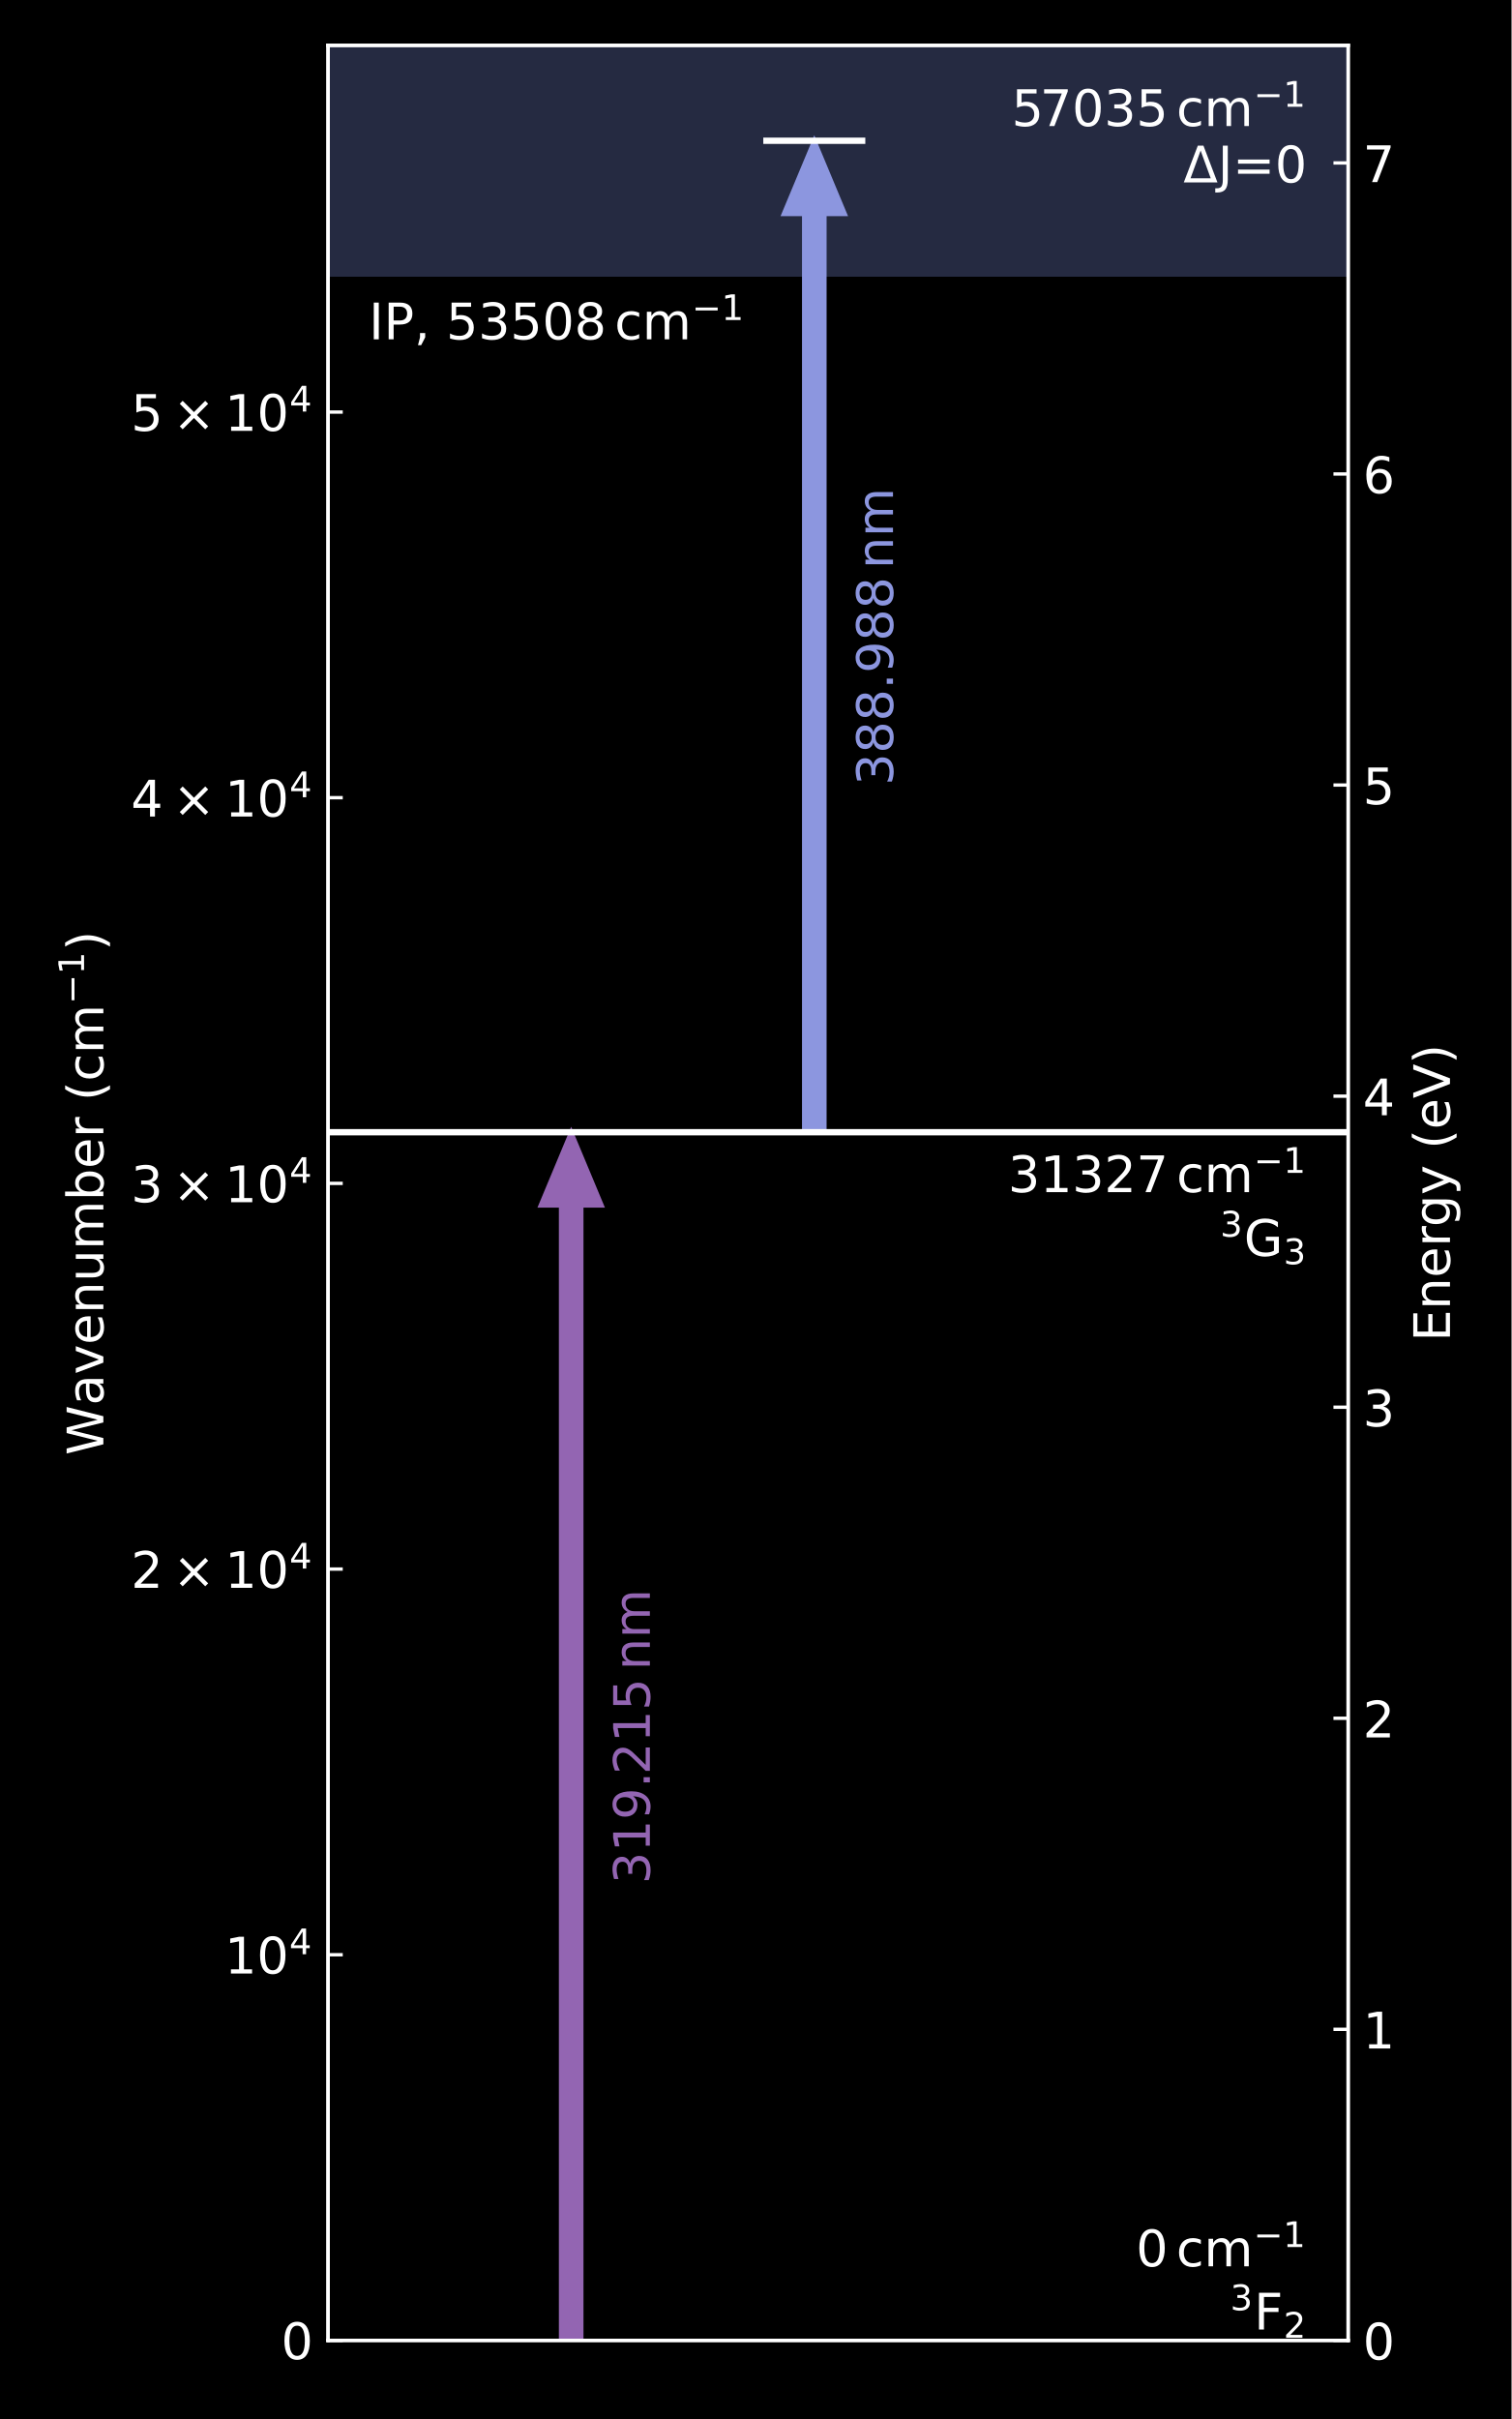
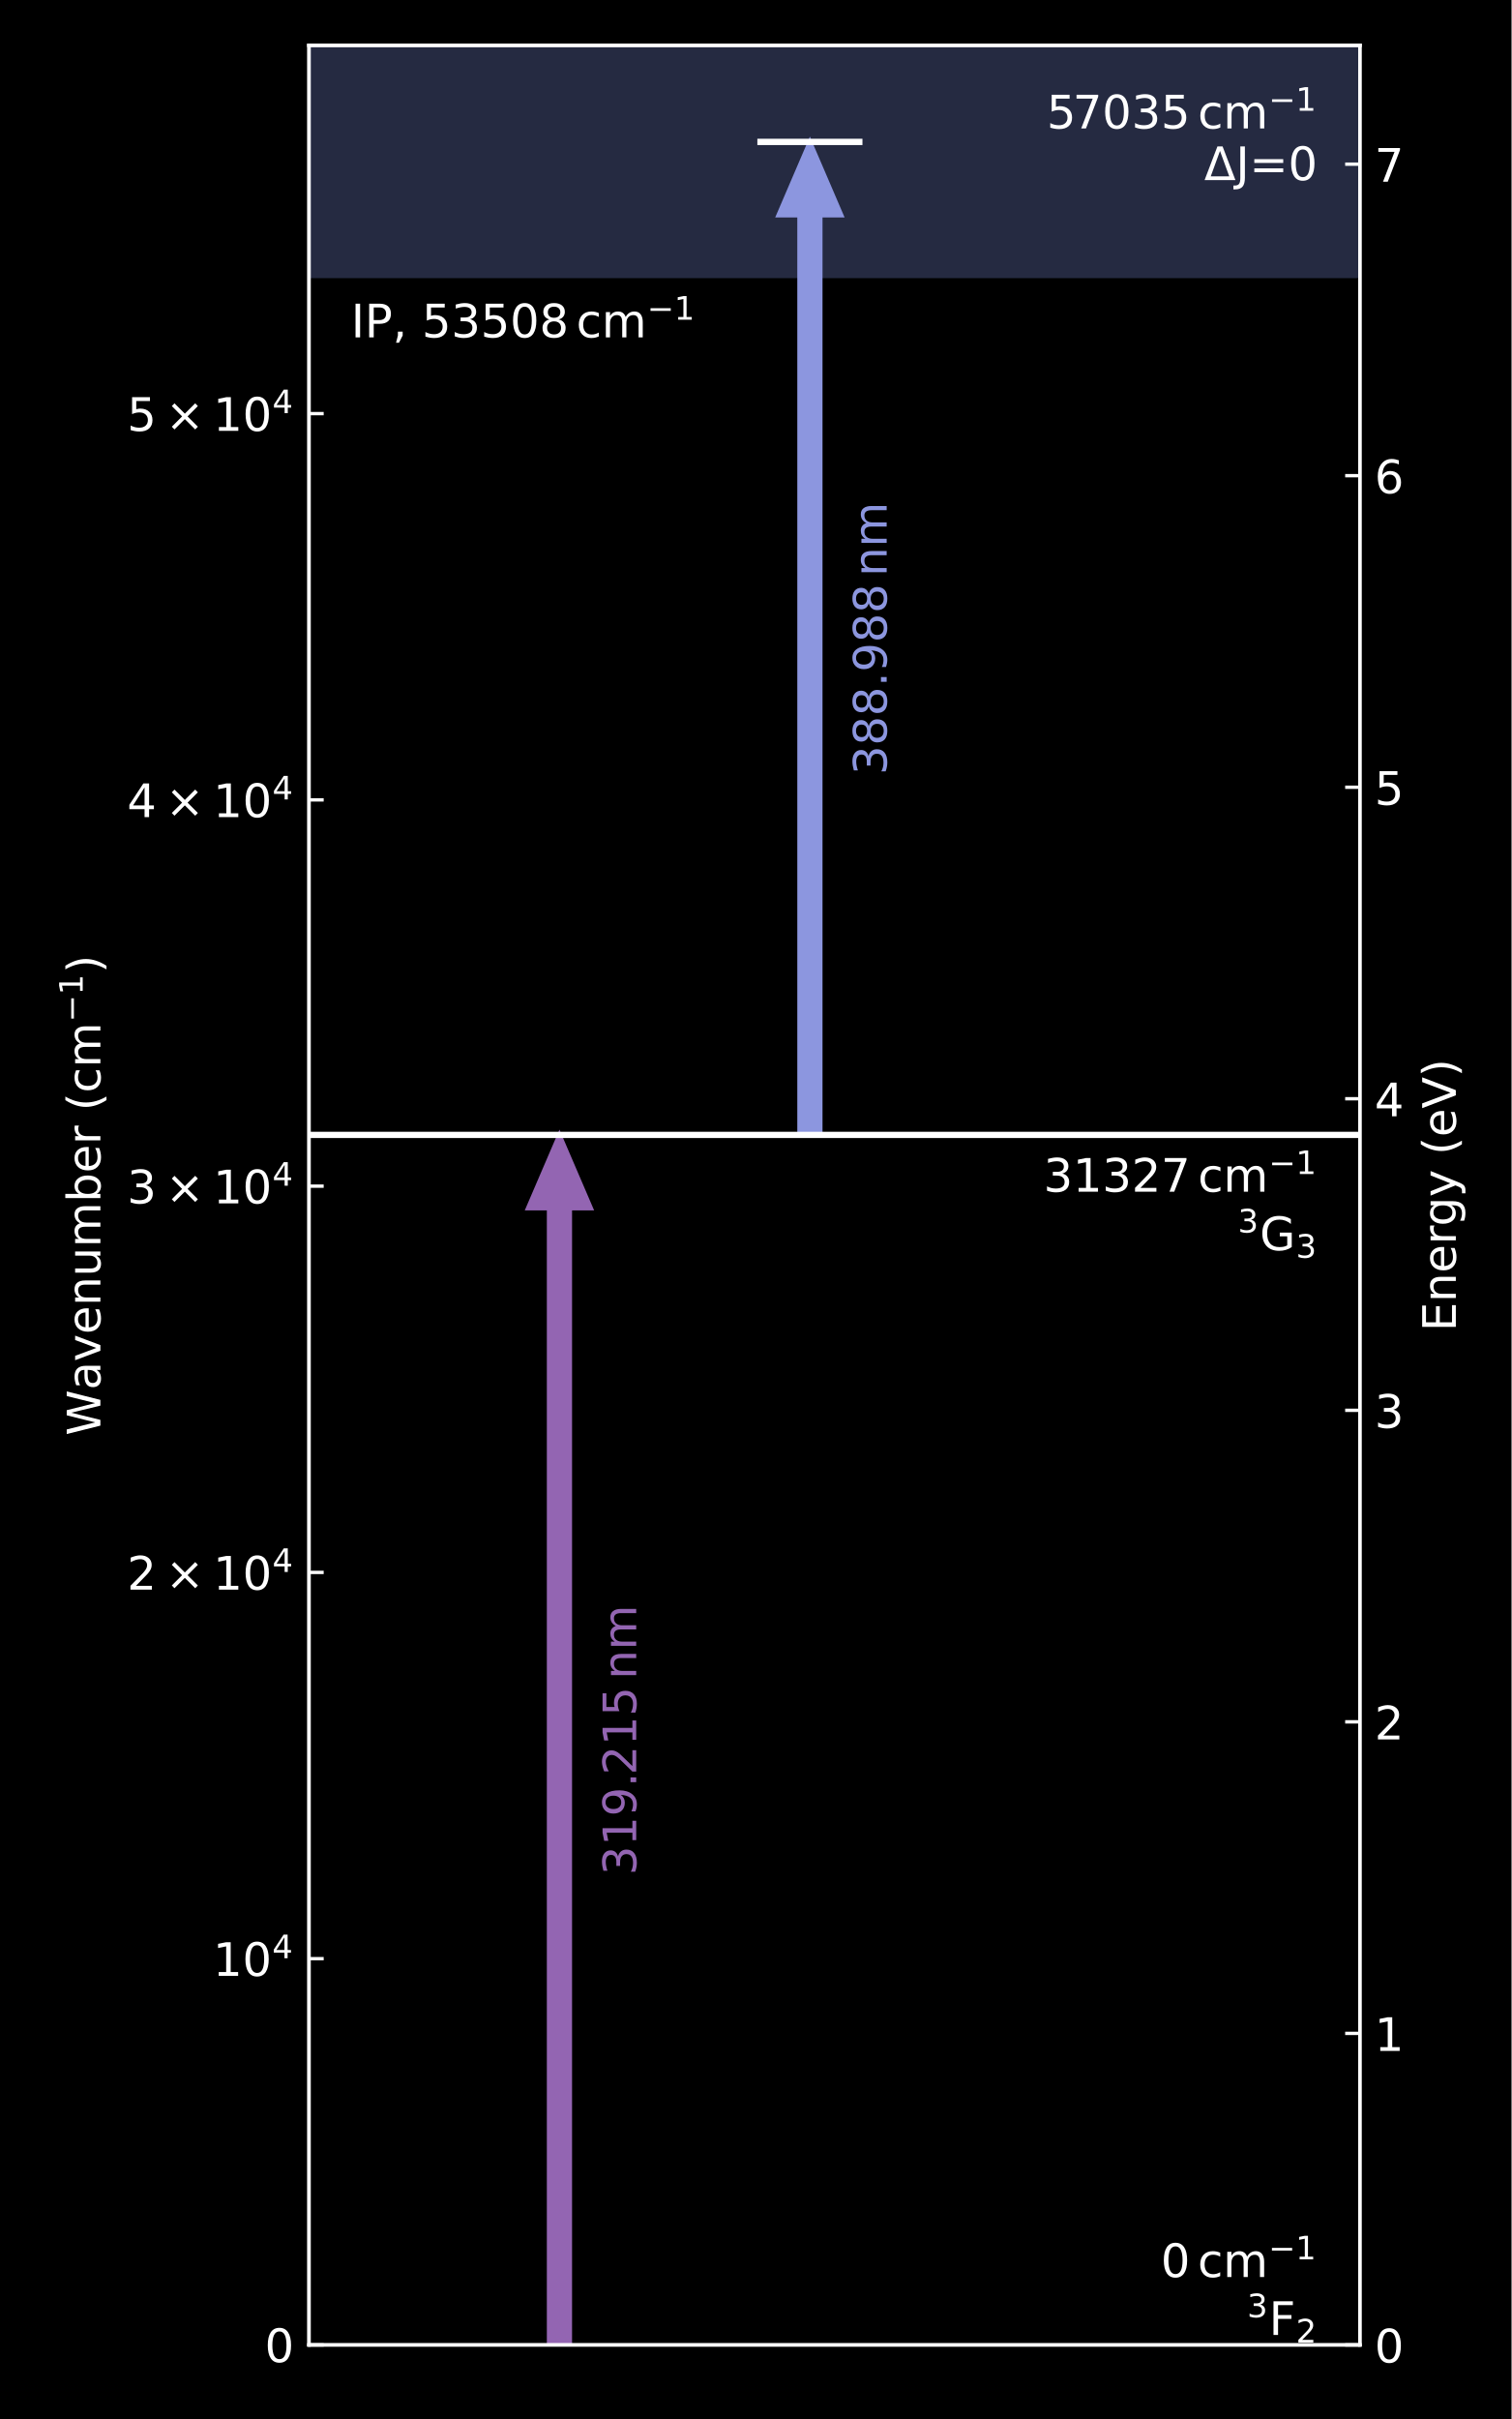
<svg xmlns="http://www.w3.org/2000/svg" xmlns:xlink="http://www.w3.org/1999/xlink" width="360pt" height="576pt" viewBox="0 0 360 576" version="1.1">
  <defs>
    <style type="text/css">*{stroke-linejoin: round; stroke-linecap: butt}</style>
  </defs>
  <g id="figure_1">
    <g id="patch_1">
      <path d="M 0 576  L 360 576  L 360 0  L 0 0  z " />
    </g>
    <g id="axes_1">
      <g id="patch_2">
-         <path d="M 78.134 557.28  L 321.09 557.28  L 321.09 10.8  L 78.134 10.8  z " />
+         <path d="M 73.592 558.36  L 323.88 558.36  L 323.88 10.8  L 73.592 10.8  z " />
      </g>
      <g id="PolyCollection_1">
-         <path d="M 78.134 -4907.52  L 78.134 65.9  L 321.09 65.9  L 321.09 -4907.52  L 321.09 -4907.52  L 78.134 -4907.52  z " clip-path="url(#p4958379b4b)" style="fill: #4b5482; fill-opacity: 0.5" />
+         <path d="M 73.592 -4917.24  L 73.592 66.23  L 323.88 66.23  L 323.88 -4917.24  L 323.88 -4917.24  L 73.592 -4917.24  z " clip-path="url(#p083a6176c6)" style="fill: #4b5482; fill-opacity: 0.5" />
      </g>
      <g id="patch_3">
-         <path d="M 136.038 269.596  L 143.327 287.054  L 138.468 287.054  L 138.468 557.28  L 133.609 557.28  L 133.609 287.054  L 128.75 287.054  z " clip-path="url(#p4958379b4b)" style="fill: #9365b2; stroke: #9365b2; stroke-linejoin: miter" />
+         <path d="M 133.244 270.236  L 140.753 287.722  L 135.747 287.722  L 135.747 558.36  L 130.741 558.36  L 130.741 287.722  L 125.735 287.722  z " clip-path="url(#p083a6176c6)" style="fill: #9365b2; stroke: #9365b2; stroke-linejoin: miter" />
      </g>
      <g id="patch_4">
-         <path d="M 193.943 33.513  L 201.232 50.972  L 196.372 50.972  L 196.372 269.596  L 191.513 269.596  L 191.513 50.972  L 186.654 50.972  z " clip-path="url(#p4958379b4b)" style="fill: #8c96df; stroke: #8c96df; stroke-linejoin: miter" />
+         <path d="M 192.896 33.793  L 200.405 51.279  L 195.399 51.279  L 195.399 270.236  L 190.393 270.236  L 190.393 51.279  L 185.387 51.279  z " clip-path="url(#p083a6176c6)" style="fill: #8c96df; stroke: #8c96df; stroke-linejoin: miter" />
      </g>
      <g id="matplotlib.axis_1" />
      <g id="matplotlib.axis_2">
        <g id="ytick_1">
          <g id="line2d_1">
            <defs>
-               <path id="m8a5fc7fb32" d="M 0 0  L 3.5 0  " style="stroke: #ffffff; stroke-width: 0.8" />
+               <path id="m98e526e7d0" d="M 0 0  L 3.5 0  " style="stroke: #ffffff; stroke-width: 0.8" />
            </defs>
            <g>
-               <use xlink:href="#m8a5fc7fb32" x="78.134" y="557.28" style="fill: #ffffff; stroke: #ffffff; stroke-width: 0.8" />
+               <use xlink:href="#m98e526e7d0" x="73.592" y="558.36" style="fill: #ffffff; stroke: #ffffff; stroke-width: 0.8" />
            </g>
          </g>
          <g id="text_1">
-             <g style="fill: #ffffff" transform="translate(66.95368 561.8391) scale(0.12 -0.12)">
+             <g style="fill: #ffffff" transform="translate(63.05196 562.5391) scale(0.11 -0.11)">
              <defs>
                <path id="DejaVuSans-30" d="M 2034 4250  Q 1547 4250 1301 3770  Q 1056 3291 1056 2328  Q 1056 1369 1301 889  Q 1547 409 2034 409  Q 2525 409 2770 889  Q 3016 1369 3016 2328  Q 3016 3291 2770 3770  Q 2525 4250 2034 4250  z M 2034 4750  Q 2819 4750 3233 4129  Q 3647 3509 3647 2328  Q 3647 1150 3233 529  Q 2819 -91 2034 -91  Q 1250 -91 836 529  Q 422 1150 422 2328  Q 422 3509 836 4129  Q 1250 4750 2034 4750  z " transform="scale(0.015625)" />
              </defs>
              <use xlink:href="#DejaVuSans-30" transform="translate(0 0.78125)" />
            </g>
          </g>
        </g>
        <g id="ytick_2">
          <g id="line2d_2">
            <g>
-               <use xlink:href="#m8a5fc7fb32" x="78.134" y="465.447" style="fill: #ffffff; stroke: #ffffff; stroke-width: 0.8" />
+               <use xlink:href="#m98e526e7d0" x="73.592" y="466.387" style="fill: #ffffff; stroke: #ffffff; stroke-width: 0.8" />
            </g>
          </g>
          <g id="text_2">
-             <g style="fill: #ffffff" transform="translate(53.51368 470.0058) scale(0.12 -0.12)">
+             <g style="fill: #ffffff" transform="translate(50.73196 470.5656) scale(0.11 -0.11)">
              <defs>
                <path id="DejaVuSans-31" d="M 794 531  L 1825 531  L 1825 4091  L 703 3866  L 703 4441  L 1819 4666  L 2450 4666  L 2450 531  L 3481 531  L 3481 0  L 794 0  L 794 531  z " transform="scale(0.015625)" />
                <path id="DejaVuSans-34" d="M 2419 4116  L 825 1625  L 2419 1625  L 2419 4116  z M 2253 4666  L 3047 4666  L 3047 1625  L 3713 1625  L 3713 1100  L 3047 1100  L 3047 0  L 2419 0  L 2419 1100  L 313 1100  L 313 1709  L 2253 4666  z " transform="scale(0.015625)" />
              </defs>
              <use xlink:href="#DejaVuSans-31" transform="translate(0 0.684375)" />
              <use xlink:href="#DejaVuSans-30" transform="translate(63.62305 0.684375)" />
              <use xlink:href="#DejaVuSans-34" transform="translate(128.2031 38.96563) scale(0.7)" />
            </g>
          </g>
        </g>
        <g id="ytick_3">
          <g id="line2d_3">
            <g>
-               <use xlink:href="#m8a5fc7fb32" x="78.134" y="373.613" style="fill: #ffffff; stroke: #ffffff; stroke-width: 0.8" />
+               <use xlink:href="#m98e526e7d0" x="73.592" y="374.413" style="fill: #ffffff; stroke: #ffffff; stroke-width: 0.8" />
            </g>
          </g>
          <g id="text_3">
-             <g style="fill: #ffffff" transform="translate(31.19368 378.1725) scale(0.12 -0.12)">
+             <g style="fill: #ffffff" transform="translate(30.27196 378.5922) scale(0.11 -0.11)">
              <defs>
                <path id="DejaVuSans-32" d="M 1228 531  L 3431 531  L 3431 0  L 469 0  L 469 531  Q 828 903 1448 1529  Q 2069 2156 2228 2338  Q 2531 2678 2651 2914  Q 2772 3150 2772 3378  Q 2772 3750 2511 3984  Q 2250 4219 1831 4219  Q 1534 4219 1204 4116  Q 875 4013 500 3803  L 500 4441  Q 881 4594 1212 4672  Q 1544 4750 1819 4750  Q 2544 4750 2975 4387  Q 3406 4025 3406 3419  Q 3406 3131 3298 2873  Q 3191 2616 2906 2266  Q 2828 2175 2409 1742  Q 1991 1309 1228 531  z " transform="scale(0.015625)" />
                <path id="DejaVuSans-d7" d="M 4488 3438  L 3059 2003  L 4488 575  L 4116 197  L 2681 1631  L 1247 197  L 878 575  L 2303 2003  L 878 3438  L 1247 3816  L 2681 2381  L 4116 3816  L 4488 3438  z " transform="scale(0.015625)" />
              </defs>
              <use xlink:href="#DejaVuSans-32" transform="translate(0 0.684375)" />
              <use xlink:href="#DejaVuSans-d7" transform="translate(83.10547 0.684375)" />
              <use xlink:href="#DejaVuSans-31" transform="translate(186.377 0.684375)" />
              <use xlink:href="#DejaVuSans-30" transform="translate(250 0.684375)" />
              <use xlink:href="#DejaVuSans-34" transform="translate(314.5801 38.96563) scale(0.7)" />
            </g>
          </g>
        </g>
        <g id="ytick_4">
          <g id="line2d_4">
            <g>
-               <use xlink:href="#m8a5fc7fb32" x="78.134" y="281.78" style="fill: #ffffff; stroke: #ffffff; stroke-width: 0.8" />
+               <use xlink:href="#m98e526e7d0" x="73.592" y="282.44" style="fill: #ffffff; stroke: #ffffff; stroke-width: 0.8" />
            </g>
          </g>
          <g id="text_4">
-             <g style="fill: #ffffff" transform="translate(31.19368 286.3392) scale(0.12 -0.12)">
+             <g style="fill: #ffffff" transform="translate(30.27196 286.6187) scale(0.11 -0.11)">
              <defs>
                <path id="DejaVuSans-33" d="M 2597 2516  Q 3050 2419 3304 2112  Q 3559 1806 3559 1356  Q 3559 666 3084 287  Q 2609 -91 1734 -91  Q 1441 -91 1130 -33  Q 819 25 488 141  L 488 750  Q 750 597 1062 519  Q 1375 441 1716 441  Q 2309 441 2620 675  Q 2931 909 2931 1356  Q 2931 1769 2642 2001  Q 2353 2234 1838 2234  L 1294 2234  L 1294 2753  L 1863 2753  Q 2328 2753 2575 2939  Q 2822 3125 2822 3475  Q 2822 3834 2567 4026  Q 2313 4219 1838 4219  Q 1578 4219 1281 4162  Q 984 4106 628 3988  L 628 4550  Q 988 4650 1302 4700  Q 1616 4750 1894 4750  Q 2613 4750 3031 4423  Q 3450 4097 3450 3541  Q 3450 3153 3228 2886  Q 3006 2619 2597 2516  z " transform="scale(0.015625)" />
              </defs>
              <use xlink:href="#DejaVuSans-33" transform="translate(0 0.684375)" />
              <use xlink:href="#DejaVuSans-d7" transform="translate(83.10547 0.684375)" />
              <use xlink:href="#DejaVuSans-31" transform="translate(186.377 0.684375)" />
              <use xlink:href="#DejaVuSans-30" transform="translate(250 0.684375)" />
              <use xlink:href="#DejaVuSans-34" transform="translate(314.5801 38.96563) scale(0.7)" />
            </g>
          </g>
        </g>
        <g id="ytick_5">
          <g id="line2d_5">
            <g>
-               <use xlink:href="#m8a5fc7fb32" x="78.134" y="189.947" style="fill: #ffffff; stroke: #ffffff; stroke-width: 0.8" />
+               <use xlink:href="#m98e526e7d0" x="73.592" y="190.466" style="fill: #ffffff; stroke: #ffffff; stroke-width: 0.8" />
            </g>
          </g>
          <g id="text_5">
-             <g style="fill: #ffffff" transform="translate(31.19368 194.5059) scale(0.12 -0.12)">
+             <g style="fill: #ffffff" transform="translate(30.27196 194.6452) scale(0.11 -0.11)">
              <use xlink:href="#DejaVuSans-34" transform="translate(0 0.684375)" />
              <use xlink:href="#DejaVuSans-d7" transform="translate(83.10547 0.684375)" />
              <use xlink:href="#DejaVuSans-31" transform="translate(186.377 0.684375)" />
              <use xlink:href="#DejaVuSans-30" transform="translate(250 0.684375)" />
              <use xlink:href="#DejaVuSans-34" transform="translate(314.5801 38.96563) scale(0.7)" />
            </g>
          </g>
        </g>
        <g id="ytick_6">
          <g id="line2d_6">
            <g>
-               <use xlink:href="#m8a5fc7fb32" x="78.134" y="98.114" style="fill: #ffffff; stroke: #ffffff; stroke-width: 0.8" />
+               <use xlink:href="#m98e526e7d0" x="73.592" y="98.493" style="fill: #ffffff; stroke: #ffffff; stroke-width: 0.8" />
            </g>
          </g>
          <g id="text_6">
-             <g style="fill: #ffffff" transform="translate(31.19368 102.6726) scale(0.12 -0.12)">
+             <g style="fill: #ffffff" transform="translate(30.27196 102.6717) scale(0.11 -0.11)">
              <defs>
                <path id="DejaVuSans-35" d="M 691 4666  L 3169 4666  L 3169 4134  L 1269 4134  L 1269 2991  Q 1406 3038 1543 3061  Q 1681 3084 1819 3084  Q 2600 3084 3056 2656  Q 3513 2228 3513 1497  Q 3513 744 3044 326  Q 2575 -91 1722 -91  Q 1428 -91 1123 -41  Q 819 9 494 109  L 494 744  Q 775 591 1075 516  Q 1375 441 1709 441  Q 2250 441 2565 725  Q 2881 1009 2881 1497  Q 2881 1984 2565 2268  Q 2250 2553 1709 2553  Q 1456 2553 1204 2497  Q 953 2441 691 2322  L 691 4666  z " transform="scale(0.015625)" />
              </defs>
              <use xlink:href="#DejaVuSans-35" transform="translate(0 0.684375)" />
              <use xlink:href="#DejaVuSans-d7" transform="translate(83.10547 0.684375)" />
              <use xlink:href="#DejaVuSans-31" transform="translate(186.377 0.684375)" />
              <use xlink:href="#DejaVuSans-30" transform="translate(250 0.684375)" />
              <use xlink:href="#DejaVuSans-34" transform="translate(314.5801 38.96563) scale(0.7)" />
            </g>
          </g>
        </g>
        <g id="text_7">
-           <g style="fill: #ffffff" transform="translate(24.69805 346.5) rotate(-90) scale(0.12 -0.12)">
+           <g style="fill: #ffffff" transform="translate(23.9843 341.835) rotate(-90) scale(0.11 -0.11)">
            <defs>
              <path id="DejaVuSans-57" d="M 213 4666  L 850 4666  L 1831 722  L 2809 4666  L 3519 4666  L 4500 722  L 5478 4666  L 6119 4666  L 4947 0  L 4153 0  L 3169 4050  L 2175 0  L 1381 0  L 213 4666  z " transform="scale(0.015625)" />
              <path id="DejaVuSans-61" d="M 2194 1759  Q 1497 1759 1228 1600  Q 959 1441 959 1056  Q 959 750 1161 570  Q 1363 391 1709 391  Q 2188 391 2477 730  Q 2766 1069 2766 1631  L 2766 1759  L 2194 1759  z M 3341 1997  L 3341 0  L 2766 0  L 2766 531  Q 2569 213 2275 61  Q 1981 -91 1556 -91  Q 1019 -91 701 211  Q 384 513 384 1019  Q 384 1609 779 1909  Q 1175 2209 1959 2209  L 2766 2209  L 2766 2266  Q 2766 2663 2505 2880  Q 2244 3097 1772 3097  Q 1472 3097 1187 3025  Q 903 2953 641 2809  L 641 3341  Q 956 3463 1253 3523  Q 1550 3584 1831 3584  Q 2591 3584 2966 3190  Q 3341 2797 3341 1997  z " transform="scale(0.015625)" />
              <path id="DejaVuSans-76" d="M 191 3500  L 800 3500  L 1894 563  L 2988 3500  L 3597 3500  L 2284 0  L 1503 0  L 191 3500  z " transform="scale(0.015625)" />
              <path id="DejaVuSans-65" d="M 3597 1894  L 3597 1613  L 953 1613  Q 991 1019 1311 708  Q 1631 397 2203 397  Q 2534 397 2845 478  Q 3156 559 3463 722  L 3463 178  Q 3153 47 2828 -22  Q 2503 -91 2169 -91  Q 1331 -91 842 396  Q 353 884 353 1716  Q 353 2575 817 3079  Q 1281 3584 2069 3584  Q 2775 3584 3186 3129  Q 3597 2675 3597 1894  z M 3022 2063  Q 3016 2534 2758 2815  Q 2500 3097 2075 3097  Q 1594 3097 1305 2825  Q 1016 2553 972 2059  L 3022 2063  z " transform="scale(0.015625)" />
              <path id="DejaVuSans-6e" d="M 3513 2113  L 3513 0  L 2938 0  L 2938 2094  Q 2938 2591 2744 2837  Q 2550 3084 2163 3084  Q 1697 3084 1428 2787  Q 1159 2491 1159 1978  L 1159 0  L 581 0  L 581 3500  L 1159 3500  L 1159 2956  Q 1366 3272 1645 3428  Q 1925 3584 2291 3584  Q 2894 3584 3203 3211  Q 3513 2838 3513 2113  z " transform="scale(0.015625)" />
              <path id="DejaVuSans-75" d="M 544 1381  L 544 3500  L 1119 3500  L 1119 1403  Q 1119 906 1312 657  Q 1506 409 1894 409  Q 2359 409 2629 706  Q 2900 1003 2900 1516  L 2900 3500  L 3475 3500  L 3475 0  L 2900 0  L 2900 538  Q 2691 219 2414 64  Q 2138 -91 1772 -91  Q 1169 -91 856 284  Q 544 659 544 1381  z M 1991 3584  L 1991 3584  z " transform="scale(0.015625)" />
              <path id="DejaVuSans-6d" d="M 3328 2828  Q 3544 3216 3844 3400  Q 4144 3584 4550 3584  Q 5097 3584 5394 3201  Q 5691 2819 5691 2113  L 5691 0  L 5113 0  L 5113 2094  Q 5113 2597 4934 2840  Q 4756 3084 4391 3084  Q 3944 3084 3684 2787  Q 3425 2491 3425 1978  L 3425 0  L 2847 0  L 2847 2094  Q 2847 2600 2669 2842  Q 2491 3084 2119 3084  Q 1678 3084 1418 2786  Q 1159 2488 1159 1978  L 1159 0  L 581 0  L 581 3500  L 1159 3500  L 1159 2956  Q 1356 3278 1631 3431  Q 1906 3584 2284 3584  Q 2666 3584 2933 3390  Q 3200 3197 3328 2828  z " transform="scale(0.015625)" />
              <path id="DejaVuSans-62" d="M 3116 1747  Q 3116 2381 2855 2742  Q 2594 3103 2138 3103  Q 1681 3103 1420 2742  Q 1159 2381 1159 1747  Q 1159 1113 1420 752  Q 1681 391 2138 391  Q 2594 391 2855 752  Q 3116 1113 3116 1747  z M 1159 2969  Q 1341 3281 1617 3432  Q 1894 3584 2278 3584  Q 2916 3584 3314 3078  Q 3713 2572 3713 1747  Q 3713 922 3314 415  Q 2916 -91 2278 -91  Q 1894 -91 1617 61  Q 1341 213 1159 525  L 1159 0  L 581 0  L 581 4863  L 1159 4863  L 1159 2969  z " transform="scale(0.015625)" />
              <path id="DejaVuSans-72" d="M 2631 2963  Q 2534 3019 2420 3045  Q 2306 3072 2169 3072  Q 1681 3072 1420 2755  Q 1159 2438 1159 1844  L 1159 0  L 581 0  L 581 3500  L 1159 3500  L 1159 2956  Q 1341 3275 1631 3429  Q 1922 3584 2338 3584  Q 2397 3584 2469 3576  Q 2541 3569 2628 3553  L 2631 2963  z " transform="scale(0.015625)" />
              <path id="DejaVuSans-20" transform="scale(0.015625)" />
              <path id="DejaVuSans-28" d="M 1984 4856  Q 1566 4138 1362 3434  Q 1159 2731 1159 2009  Q 1159 1288 1364 580  Q 1569 -128 1984 -844  L 1484 -844  Q 1016 -109 783 600  Q 550 1309 550 2009  Q 550 2706 781 3412  Q 1013 4119 1484 4856  L 1984 4856  z " transform="scale(0.015625)" />
              <path id="DejaVuSans-63" d="M 3122 3366  L 3122 2828  Q 2878 2963 2633 3030  Q 2388 3097 2138 3097  Q 1578 3097 1268 2742  Q 959 2388 959 1747  Q 959 1106 1268 751  Q 1578 397 2138 397  Q 2388 397 2633 464  Q 2878 531 3122 666  L 3122 134  Q 2881 22 2623 -34  Q 2366 -91 2075 -91  Q 1284 -91 818 406  Q 353 903 353 1747  Q 353 2603 823 3093  Q 1294 3584 2113 3584  Q 2378 3584 2631 3529  Q 2884 3475 3122 3366  z " transform="scale(0.015625)" />
              <path id="DejaVuSans-2212" d="M 678 2272  L 4684 2272  L 4684 1741  L 678 1741  L 678 2272  z " transform="scale(0.015625)" />
              <path id="DejaVuSans-29" d="M 513 4856  L 1013 4856  Q 1481 4119 1714 3412  Q 1947 2706 1947 2009  Q 1947 1309 1714 600  Q 1481 -109 1013 -844  L 513 -844  Q 928 -128 1133 580  Q 1338 1288 1338 2009  Q 1338 2731 1133 3434  Q 928 4138 513 4856  z " transform="scale(0.015625)" />
            </defs>
            <use xlink:href="#DejaVuSans-57" transform="translate(0 0.684375)" />
            <use xlink:href="#DejaVuSans-61" transform="translate(98.87695 0.684375)" />
            <use xlink:href="#DejaVuSans-76" transform="translate(160.1562 0.684375)" />
            <use xlink:href="#DejaVuSans-65" transform="translate(219.3359 0.684375)" />
            <use xlink:href="#DejaVuSans-6e" transform="translate(280.8594 0.684375)" />
            <use xlink:href="#DejaVuSans-75" transform="translate(344.2383 0.684375)" />
            <use xlink:href="#DejaVuSans-6d" transform="translate(407.6172 0.684375)" />
            <use xlink:href="#DejaVuSans-62" transform="translate(505.0293 0.684375)" />
            <use xlink:href="#DejaVuSans-65" transform="translate(568.5059 0.684375)" />
            <use xlink:href="#DejaVuSans-72" transform="translate(630.0293 0.684375)" />
            <use xlink:href="#DejaVuSans-20" transform="translate(671.1426 0.684375)" />
            <use xlink:href="#DejaVuSans-28" transform="translate(702.9297 0.684375)" />
            <use xlink:href="#DejaVuSans-63" transform="translate(741.9434 0.684375)" />
            <use xlink:href="#DejaVuSans-6d" transform="translate(796.9238 0.684375)" />
            <use xlink:href="#DejaVuSans-2212" transform="translate(895.293 38.96563) scale(0.7)" />
            <use xlink:href="#DejaVuSans-31" transform="translate(953.9453 38.96563) scale(0.7)" />
            <use xlink:href="#DejaVuSans-29" transform="translate(1001.216 0.684375)" />
          </g>
        </g>
      </g>
      <g id="LineCollection_1">
-         <path d="M 78.134 269.596  L 321.09 269.596  " clip-path="url(#p4958379b4b)" style="fill: none; stroke: #ffffff; stroke-width: 1.5" />
+         <path d="M 73.592 270.236  L 323.88 270.236  " clip-path="url(#p083a6176c6)" style="fill: none; stroke: #ffffff; stroke-width: 1.5" />
      </g>
      <g id="LineCollection_2">
-         <path d="M 181.795 33.513  L 206.091 33.513  " clip-path="url(#p4958379b4b)" style="fill: none; stroke: #ffffff; stroke-width: 1.5" />
+         <path d="M 180.382 33.793  L 205.41 33.793  " clip-path="url(#p083a6176c6)" style="fill: none; stroke: #ffffff; stroke-width: 1.5" />
      </g>
      <g id="patch_5">
-         <path d="M 78.134 557.28  L 78.134 10.8  " style="fill: none; stroke: #ffffff; stroke-width: 0.8; stroke-linejoin: miter; stroke-linecap: square" />
+         <path d="M 73.592 558.36  L 73.592 10.8  " style="fill: none; stroke: #ffffff; stroke-width: 0.8; stroke-linejoin: miter; stroke-linecap: square" />
      </g>
      <g id="patch_6">
-         <path d="M 321.09 557.28  L 321.09 10.8  " style="fill: none; stroke: #ffffff; stroke-width: 0.8; stroke-linejoin: miter; stroke-linecap: square" />
+         <path d="M 323.88 558.36  L 323.88 10.8  " style="fill: none; stroke: #ffffff; stroke-width: 0.8; stroke-linejoin: miter; stroke-linecap: square" />
      </g>
      <g id="patch_7">
-         <path d="M 78.134 557.28  L 321.09 557.28  " style="fill: none; stroke: #ffffff; stroke-width: 0.8; stroke-linejoin: miter; stroke-linecap: square" />
+         <path d="M 73.592 558.36  L 323.88 558.36  " style="fill: none; stroke: #ffffff; stroke-width: 0.8; stroke-linejoin: miter; stroke-linecap: square" />
      </g>
      <g id="patch_8">
-         <path d="M 78.134 10.8  L 321.09 10.8  " style="fill: none; stroke: #ffffff; stroke-width: 0.8; stroke-linejoin: miter; stroke-linecap: square" />
+         <path d="M 73.592 10.8  L 323.88 10.8  " style="fill: none; stroke: #ffffff; stroke-width: 0.8; stroke-linejoin: miter; stroke-linecap: square" />
      </g>
      <g id="text_8">
-         <g style="fill: #ffffff" transform="translate(87.85193 80.88202) scale(0.12 -0.12)">
+         <g style="fill: #ffffff" transform="translate(83.60348 80.40779) scale(0.11 -0.11)">
          <defs>
            <path id="DejaVuSans-49" d="M 628 4666  L 1259 4666  L 1259 0  L 628 0  L 628 4666  z " transform="scale(0.015625)" />
            <path id="DejaVuSans-50" d="M 1259 4147  L 1259 2394  L 2053 2394  Q 2494 2394 2734 2622  Q 2975 2850 2975 3272  Q 2975 3691 2734 3919  Q 2494 4147 2053 4147  L 1259 4147  z M 628 4666  L 2053 4666  Q 2838 4666 3239 4311  Q 3641 3956 3641 3272  Q 3641 2581 3239 2228  Q 2838 1875 2053 1875  L 1259 1875  L 1259 0  L 628 0  L 628 4666  z " transform="scale(0.015625)" />
            <path id="DejaVuSans-2c" d="M 750 794  L 1409 794  L 1409 256  L 897 -744  L 494 -744  L 750 256  L 750 794  z " transform="scale(0.015625)" />
            <path id="DejaVuSans-38" d="M 2034 2216  Q 1584 2216 1326 1975  Q 1069 1734 1069 1313  Q 1069 891 1326 650  Q 1584 409 2034 409  Q 2484 409 2743 651  Q 3003 894 3003 1313  Q 3003 1734 2745 1975  Q 2488 2216 2034 2216  z M 1403 2484  Q 997 2584 770 2862  Q 544 3141 544 3541  Q 544 4100 942 4425  Q 1341 4750 2034 4750  Q 2731 4750 3128 4425  Q 3525 4100 3525 3541  Q 3525 3141 3298 2862  Q 3072 2584 2669 2484  Q 3125 2378 3379 2068  Q 3634 1759 3634 1313  Q 3634 634 3220 271  Q 2806 -91 2034 -91  Q 1263 -91 848 271  Q 434 634 434 1313  Q 434 1759 690 2068  Q 947 2378 1403 2484  z M 1172 3481  Q 1172 3119 1398 2916  Q 1625 2713 2034 2713  Q 2441 2713 2670 2916  Q 2900 3119 2900 3481  Q 2900 3844 2670 4047  Q 2441 4250 2034 4250  Q 1625 4250 1398 4047  Q 1172 3844 1172 3481  z " transform="scale(0.015625)" />
          </defs>
          <use xlink:href="#DejaVuSans-49" transform="translate(0 0.684375)" />
          <use xlink:href="#DejaVuSans-50" transform="translate(29.49219 0.684375)" />
          <use xlink:href="#DejaVuSans-2c" transform="translate(89.79492 0.684375)" />
          <use xlink:href="#DejaVuSans-20" transform="translate(121.582 0.684375)" />
          <use xlink:href="#DejaVuSans-35" transform="translate(153.3691 0.684375)" />
          <use xlink:href="#DejaVuSans-33" transform="translate(216.9922 0.684375)" />
          <use xlink:href="#DejaVuSans-35" transform="translate(280.6152 0.684375)" />
          <use xlink:href="#DejaVuSans-30" transform="translate(344.2383 0.684375)" />
          <use xlink:href="#DejaVuSans-38" transform="translate(407.8613 0.684375)" />
          <use xlink:href="#DejaVuSans-63" transform="translate(487.7201 0.684375)" />
          <use xlink:href="#DejaVuSans-6d" transform="translate(542.7005 0.684375)" />
          <use xlink:href="#DejaVuSans-2212" transform="translate(641.0697 38.96563) scale(0.7)" />
          <use xlink:href="#DejaVuSans-31" transform="translate(699.722 38.96563) scale(0.7)" />
        </g>
      </g>
      <g id="text_9">
-         <g style="fill: #ffffff" transform="translate(270.5717 539.7315) scale(0.12 -0.12)">
+         <g style="fill: #ffffff" transform="translate(276.4685 542.2739) scale(0.11 -0.11)">
          <use xlink:href="#DejaVuSans-30" transform="translate(0 0.684375)" />
          <use xlink:href="#DejaVuSans-63" transform="translate(79.85872 0.684375)" />
          <use xlink:href="#DejaVuSans-6d" transform="translate(134.8392 0.684375)" />
          <use xlink:href="#DejaVuSans-2212" transform="translate(233.2083 38.96563) scale(0.7)" />
          <use xlink:href="#DejaVuSans-31" transform="translate(291.8607 38.96563) scale(0.7)" />
        </g>
-         <g style="fill: #ffffff" transform="translate(292.8917 554.7844) scale(0.12 -0.12)">
+         <g style="fill: #ffffff" transform="translate(296.9285 556.0723) scale(0.11 -0.11)">
          <defs>
            <path id="DejaVuSans-46" d="M 628 4666  L 3309 4666  L 3309 4134  L 1259 4134  L 1259 2759  L 3109 2759  L 3109 2228  L 1259 2228  L 1259 0  L 628 0  L 628 4666  z " transform="scale(0.015625)" />
          </defs>
          <use xlink:href="#DejaVuSans-33" transform="translate(0.957031 39.04688) scale(0.7)" />
          <use xlink:href="#DejaVuSans-46" transform="translate(48.22754 0.765625)" />
          <use xlink:href="#DejaVuSans-32" transform="translate(106.7041 -15.64062) scale(0.7)" />
        </g>
      </g>
      <g id="text_10">
-         <g style="fill: #9365b2" transform="translate(154.8746 448.5978) rotate(-90) scale(0.12 -0.12)">
+         <g style="fill: #9365b2" transform="translate(151.6137 446.5282) rotate(-90) scale(0.11 -0.11)">
          <defs>
            <path id="DejaVuSans-39" d="M 703 97  L 703 672  Q 941 559 1184 500  Q 1428 441 1663 441  Q 2288 441 2617 861  Q 2947 1281 2994 2138  Q 2813 1869 2534 1725  Q 2256 1581 1919 1581  Q 1219 1581 811 2004  Q 403 2428 403 3163  Q 403 3881 828 4315  Q 1253 4750 1959 4750  Q 2769 4750 3195 4129  Q 3622 3509 3622 2328  Q 3622 1225 3098 567  Q 2575 -91 1691 -91  Q 1453 -91 1209 -44  Q 966 3 703 97  z M 1959 2075  Q 2384 2075 2632 2365  Q 2881 2656 2881 3163  Q 2881 3666 2632 3958  Q 2384 4250 1959 4250  Q 1534 4250 1286 3958  Q 1038 3666 1038 3163  Q 1038 2656 1286 2365  Q 1534 2075 1959 2075  z " transform="scale(0.015625)" />
            <path id="DejaVuSans-2e" d="M 684 794  L 1344 794  L 1344 0  L 684 0  L 684 794  z " transform="scale(0.015625)" />
          </defs>
          <use xlink:href="#DejaVuSans-33" transform="translate(0 0.78125)" />
          <use xlink:href="#DejaVuSans-31" transform="translate(63.62305 0.78125)" />
          <use xlink:href="#DejaVuSans-39" transform="translate(127.2461 0.78125)" />
          <use xlink:href="#DejaVuSans-2e" transform="translate(190.8691 0.78125)" />
          <use xlink:href="#DejaVuSans-32" transform="translate(217.1562 0.78125)" />
          <use xlink:href="#DejaVuSans-31" transform="translate(280.7793 0.78125)" />
          <use xlink:href="#DejaVuSans-35" transform="translate(344.4023 0.78125)" />
          <use xlink:href="#DejaVuSans-6e" transform="translate(424.2611 0.78125)" />
          <use xlink:href="#DejaVuSans-6d" transform="translate(487.64 0.78125)" />
        </g>
      </g>
      <g id="text_11">
-         <g style="fill: #ffffff" transform="translate(240.0917 283.9514) scale(0.12 -0.12)">
+         <g style="fill: #ffffff" transform="translate(248.5285 283.8403) scale(0.11 -0.11)">
          <defs>
            <path id="DejaVuSans-37" d="M 525 4666  L 3525 4666  L 3525 4397  L 1831 0  L 1172 0  L 2766 4134  L 525 4134  L 525 4666  z " transform="scale(0.015625)" />
          </defs>
          <use xlink:href="#DejaVuSans-33" transform="translate(0 0.684375)" />
          <use xlink:href="#DejaVuSans-31" transform="translate(63.62305 0.684375)" />
          <use xlink:href="#DejaVuSans-33" transform="translate(127.2461 0.684375)" />
          <use xlink:href="#DejaVuSans-32" transform="translate(190.8691 0.684375)" />
          <use xlink:href="#DejaVuSans-37" transform="translate(254.4922 0.684375)" />
          <use xlink:href="#DejaVuSans-63" transform="translate(334.3509 0.684375)" />
          <use xlink:href="#DejaVuSans-6d" transform="translate(389.3314 0.684375)" />
          <use xlink:href="#DejaVuSans-2212" transform="translate(487.7005 38.96563) scale(0.7)" />
          <use xlink:href="#DejaVuSans-31" transform="translate(546.3529 38.96563) scale(0.7)" />
        </g>
-         <g style="fill: #ffffff" transform="translate(290.4917 299.1483) scale(0.12 -0.12)">
+         <g style="fill: #ffffff" transform="translate(294.7285 297.7708) scale(0.11 -0.11)">
          <defs>
            <path id="DejaVuSans-47" d="M 3809 666  L 3809 1919  L 2778 1919  L 2778 2438  L 4434 2438  L 4434 434  Q 4069 175 3628 42  Q 3188 -91 2688 -91  Q 1594 -91 976 548  Q 359 1188 359 2328  Q 359 3472 976 4111  Q 1594 4750 2688 4750  Q 3144 4750 3555 4637  Q 3966 4525 4313 4306  L 4313 3634  Q 3963 3931 3569 4081  Q 3175 4231 2741 4231  Q 1884 4231 1454 3753  Q 1025 3275 1025 2328  Q 1025 1384 1454 906  Q 1884 428 2741 428  Q 3075 428 3337 486  Q 3600 544 3809 666  z " transform="scale(0.015625)" />
          </defs>
          <use xlink:href="#DejaVuSans-33" transform="translate(0.957031 39.04688) scale(0.7)" />
          <use xlink:href="#DejaVuSans-47" transform="translate(48.22754 0.765625)" />
          <use xlink:href="#DejaVuSans-33" transform="translate(126.6748 -15.64062) scale(0.7)" />
        </g>
      </g>
      <g id="text_12">
-         <g style="fill: #8c96df" transform="translate(212.7792 187.0143) rotate(-90) scale(0.12 -0.12)">
+         <g style="fill: #8c96df" transform="translate(211.2657 184.5199) rotate(-90) scale(0.11 -0.11)">
          <use xlink:href="#DejaVuSans-33" transform="translate(0 0.78125)" />
          <use xlink:href="#DejaVuSans-38" transform="translate(63.62305 0.78125)" />
          <use xlink:href="#DejaVuSans-38" transform="translate(127.2461 0.78125)" />
          <use xlink:href="#DejaVuSans-2e" transform="translate(190.8691 0.78125)" />
          <use xlink:href="#DejaVuSans-39" transform="translate(222.6562 0.78125)" />
          <use xlink:href="#DejaVuSans-38" transform="translate(286.2793 0.78125)" />
          <use xlink:href="#DejaVuSans-38" transform="translate(349.9023 0.78125)" />
          <use xlink:href="#DejaVuSans-6e" transform="translate(429.7611 0.78125)" />
          <use xlink:href="#DejaVuSans-6d" transform="translate(493.14 0.78125)" />
        </g>
      </g>
      <g id="text_13">
-         <g style="fill: #ffffff" transform="translate(240.9317 30.09339) scale(0.12 -0.12)">
+         <g style="fill: #ffffff" transform="translate(249.2985 30.65872) scale(0.11 -0.11)">
          <use xlink:href="#DejaVuSans-35" transform="translate(0 0.684375)" />
          <use xlink:href="#DejaVuSans-37" transform="translate(56.37305 0.684375)" />
          <use xlink:href="#DejaVuSans-30" transform="translate(119.9961 0.684375)" />
          <use xlink:href="#DejaVuSans-33" transform="translate(183.6191 0.684375)" />
          <use xlink:href="#DejaVuSans-35" transform="translate(247.2422 0.684375)" />
          <use xlink:href="#DejaVuSans-63" transform="translate(327.1009 0.684375)" />
          <use xlink:href="#DejaVuSans-6d" transform="translate(382.0814 0.684375)" />
          <use xlink:href="#DejaVuSans-2212" transform="translate(480.4505 38.96563) scale(0.7)" />
          <use xlink:href="#DejaVuSans-31" transform="translate(539.1029 38.96563) scale(0.7)" />
        </g>
-         <g style="fill: #ffffff" transform="translate(281.8517 43.53077) scale(0.12 -0.12)">
+         <g style="fill: #ffffff" transform="translate(286.8085 42.97631) scale(0.11 -0.11)">
          <defs>
            <path id="DejaVuSans-394" d="M 2188 4044  L 906 525  L 3472 525  L 2188 4044  z M 50 0  L 1831 4666  L 2547 4666  L 4325 0  L 50 0  z " transform="scale(0.015625)" />
            <path id="DejaVuSans-4a" d="M 628 4666  L 1259 4666  L 1259 325  Q 1259 -519 939 -900  Q 619 -1281 -91 -1281  L -331 -1281  L -331 -750  L -134 -750  Q 284 -750 456 -515  Q 628 -281 628 325  L 628 4666  z " transform="scale(0.015625)" />
            <path id="DejaVuSans-3d" d="M 678 2906  L 4684 2906  L 4684 2381  L 678 2381  L 678 2906  z M 678 1631  L 4684 1631  L 4684 1100  L 678 1100  L 678 1631  z " transform="scale(0.015625)" />
          </defs>
          <use xlink:href="#DejaVuSans-394" transform="translate(0 0.78125)" />
          <use xlink:href="#DejaVuSans-4a" transform="translate(68.4082 0.78125)" />
          <use xlink:href="#DejaVuSans-3d" transform="translate(97.90039 0.78125)" />
          <use xlink:href="#DejaVuSans-30" transform="translate(181.6895 0.78125)" />
        </g>
      </g>
    </g>
    <g id="axes_2">
      <g id="matplotlib.axis_3">
        <g id="ytick_7">
          <g id="line2d_7">
            <defs>
-               <path id="me2a00593e9" d="M 0 0  L -3.5 0  " style="stroke: #ffffff; stroke-width: 0.8" />
+               <path id="m3ca8f04907" d="M 0 0  L -3.5 0  " style="stroke: #ffffff; stroke-width: 0.8" />
            </defs>
            <g>
-               <use xlink:href="#me2a00593e9" x="321.09" y="557.28" style="fill: #ffffff; stroke: #ffffff; stroke-width: 0.8" />
+               <use xlink:href="#m3ca8f04907" x="323.88" y="558.36" style="fill: #ffffff; stroke: #ffffff; stroke-width: 0.8" />
            </g>
          </g>
          <g id="text_14">
-             <g style="fill: #ffffff" transform="translate(324.59 561.8391) scale(0.12 -0.12)">
+             <g style="fill: #ffffff" transform="translate(327.38 562.5391) scale(0.11 -0.11)">
              <use xlink:href="#DejaVuSans-30" />
            </g>
          </g>
        </g>
        <g id="ytick_8">
          <g id="line2d_8">
            <g>
-               <use xlink:href="#me2a00593e9" x="321.09" y="483.211" style="fill: #ffffff; stroke: #ffffff; stroke-width: 0.8" />
+               <use xlink:href="#m3ca8f04907" x="323.88" y="484.178" style="fill: #ffffff; stroke: #ffffff; stroke-width: 0.8" />
            </g>
          </g>
          <g id="text_15">
-             <g style="fill: #ffffff" transform="translate(324.59 487.7705) scale(0.12 -0.12)">
+             <g style="fill: #ffffff" transform="translate(327.38 488.3575) scale(0.11 -0.11)">
              <use xlink:href="#DejaVuSans-31" />
            </g>
          </g>
        </g>
        <g id="ytick_9">
          <g id="line2d_9">
            <g>
-               <use xlink:href="#me2a00593e9" x="321.09" y="409.143" style="fill: #ffffff; stroke: #ffffff; stroke-width: 0.8" />
+               <use xlink:href="#m3ca8f04907" x="323.88" y="409.997" style="fill: #ffffff; stroke: #ffffff; stroke-width: 0.8" />
            </g>
          </g>
          <g id="text_16">
-             <g style="fill: #ffffff" transform="translate(324.59 413.702) scale(0.12 -0.12)">
+             <g style="fill: #ffffff" transform="translate(327.38 414.1759) scale(0.11 -0.11)">
              <use xlink:href="#DejaVuSans-32" />
            </g>
          </g>
        </g>
        <g id="ytick_10">
          <g id="line2d_10">
            <g>
-               <use xlink:href="#me2a00593e9" x="321.09" y="335.074" style="fill: #ffffff; stroke: #ffffff; stroke-width: 0.8" />
+               <use xlink:href="#m3ca8f04907" x="323.88" y="335.815" style="fill: #ffffff; stroke: #ffffff; stroke-width: 0.8" />
            </g>
          </g>
          <g id="text_17">
-             <g style="fill: #ffffff" transform="translate(324.59 339.6334) scale(0.12 -0.12)">
+             <g style="fill: #ffffff" transform="translate(327.38 339.9943) scale(0.11 -0.11)">
              <use xlink:href="#DejaVuSans-33" />
            </g>
          </g>
        </g>
        <g id="ytick_11">
          <g id="line2d_11">
            <g>
-               <use xlink:href="#me2a00593e9" x="321.09" y="261.006" style="fill: #ffffff; stroke: #ffffff; stroke-width: 0.8" />
+               <use xlink:href="#m3ca8f04907" x="323.88" y="261.633" style="fill: #ffffff; stroke: #ffffff; stroke-width: 0.8" />
            </g>
          </g>
          <g id="text_18">
-             <g style="fill: #ffffff" transform="translate(324.59 265.5649) scale(0.12 -0.12)">
+             <g style="fill: #ffffff" transform="translate(327.38 265.8126) scale(0.11 -0.11)">
              <use xlink:href="#DejaVuSans-34" />
            </g>
          </g>
        </g>
        <g id="ytick_12">
          <g id="line2d_12">
            <g>
-               <use xlink:href="#me2a00593e9" x="321.09" y="186.937" style="fill: #ffffff; stroke: #ffffff; stroke-width: 0.8" />
+               <use xlink:href="#m3ca8f04907" x="323.88" y="187.452" style="fill: #ffffff; stroke: #ffffff; stroke-width: 0.8" />
            </g>
          </g>
          <g id="text_19">
-             <g style="fill: #ffffff" transform="translate(324.59 191.4963) scale(0.12 -0.12)">
+             <g style="fill: #ffffff" transform="translate(327.38 191.631) scale(0.11 -0.11)">
              <use xlink:href="#DejaVuSans-35" />
            </g>
          </g>
        </g>
        <g id="ytick_13">
          <g id="line2d_13">
            <g>
-               <use xlink:href="#me2a00593e9" x="321.09" y="112.869" style="fill: #ffffff; stroke: #ffffff; stroke-width: 0.8" />
+               <use xlink:href="#m3ca8f04907" x="323.88" y="113.27" style="fill: #ffffff; stroke: #ffffff; stroke-width: 0.8" />
            </g>
          </g>
          <g id="text_20">
-             <g style="fill: #ffffff" transform="translate(324.59 117.4278) scale(0.12 -0.12)">
+             <g style="fill: #ffffff" transform="translate(327.38 117.4494) scale(0.11 -0.11)">
              <defs>
                <path id="DejaVuSans-36" d="M 2113 2584  Q 1688 2584 1439 2293  Q 1191 2003 1191 1497  Q 1191 994 1439 701  Q 1688 409 2113 409  Q 2538 409 2786 701  Q 3034 994 3034 1497  Q 3034 2003 2786 2293  Q 2538 2584 2113 2584  z M 3366 4563  L 3366 3988  Q 3128 4100 2886 4159  Q 2644 4219 2406 4219  Q 1781 4219 1451 3797  Q 1122 3375 1075 2522  Q 1259 2794 1537 2939  Q 1816 3084 2150 3084  Q 2853 3084 3261 2657  Q 3669 2231 3669 1497  Q 3669 778 3244 343  Q 2819 -91 2113 -91  Q 1303 -91 875 529  Q 447 1150 447 2328  Q 447 3434 972 4092  Q 1497 4750 2381 4750  Q 2619 4750 2861 4703  Q 3103 4656 3366 4563  z " transform="scale(0.015625)" />
              </defs>
              <use xlink:href="#DejaVuSans-36" />
            </g>
          </g>
        </g>
        <g id="ytick_14">
          <g id="line2d_14">
            <g>
-               <use xlink:href="#me2a00593e9" x="321.09" y="38.8" style="fill: #ffffff; stroke: #ffffff; stroke-width: 0.8" />
+               <use xlink:href="#m3ca8f04907" x="323.88" y="39.089" style="fill: #ffffff; stroke: #ffffff; stroke-width: 0.8" />
            </g>
          </g>
          <g id="text_21">
-             <g style="fill: #ffffff" transform="translate(324.59 43.35923) scale(0.12 -0.12)">
+             <g style="fill: #ffffff" transform="translate(327.38 43.26774) scale(0.11 -0.11)">
              <use xlink:href="#DejaVuSans-37" />
            </g>
          </g>
        </g>
        <g id="text_22">
-           <g style="fill: #ffffff" transform="translate(345.3431 319.4325) rotate(-90) scale(0.12 -0.12)">
+           <g style="fill: #ffffff" transform="translate(346.737 317.0231) rotate(-90) scale(0.11 -0.11)">
            <defs>
              <path id="DejaVuSans-45" d="M 628 4666  L 3578 4666  L 3578 4134  L 1259 4134  L 1259 2753  L 3481 2753  L 3481 2222  L 1259 2222  L 1259 531  L 3634 531  L 3634 0  L 628 0  L 628 4666  z " transform="scale(0.015625)" />
              <path id="DejaVuSans-67" d="M 2906 1791  Q 2906 2416 2648 2759  Q 2391 3103 1925 3103  Q 1463 3103 1205 2759  Q 947 2416 947 1791  Q 947 1169 1205 825  Q 1463 481 1925 481  Q 2391 481 2648 825  Q 2906 1169 2906 1791  z M 3481 434  Q 3481 -459 3084 -895  Q 2688 -1331 1869 -1331  Q 1566 -1331 1297 -1286  Q 1028 -1241 775 -1147  L 775 -588  Q 1028 -725 1275 -790  Q 1522 -856 1778 -856  Q 2344 -856 2625 -561  Q 2906 -266 2906 331  L 2906 616  Q 2728 306 2450 153  Q 2172 0 1784 0  Q 1141 0 747 490  Q 353 981 353 1791  Q 353 2603 747 3093  Q 1141 3584 1784 3584  Q 2172 3584 2450 3431  Q 2728 3278 2906 2969  L 2906 3500  L 3481 3500  L 3481 434  z " transform="scale(0.015625)" />
              <path id="DejaVuSans-79" d="M 2059 -325  Q 1816 -950 1584 -1140  Q 1353 -1331 966 -1331  L 506 -1331  L 506 -850  L 844 -850  Q 1081 -850 1212 -737  Q 1344 -625 1503 -206  L 1606 56  L 191 3500  L 800 3500  L 1894 763  L 2988 3500  L 3597 3500  L 2059 -325  z " transform="scale(0.015625)" />
              <path id="DejaVuSans-56" d="M 1831 0  L 50 4666  L 709 4666  L 2188 738  L 3669 4666  L 4325 4666  L 2547 0  L 1831 0  z " transform="scale(0.015625)" />
            </defs>
            <use xlink:href="#DejaVuSans-45" />
            <use xlink:href="#DejaVuSans-6e" x="63.184" />
            <use xlink:href="#DejaVuSans-65" x="126.562" />
            <use xlink:href="#DejaVuSans-72" x="188.086" />
            <use xlink:href="#DejaVuSans-67" x="227.449" />
            <use xlink:href="#DejaVuSans-79" x="290.926" />
            <use xlink:href="#DejaVuSans-20" x="350.105" />
            <use xlink:href="#DejaVuSans-28" x="381.893" />
            <use xlink:href="#DejaVuSans-65" x="420.906" />
            <use xlink:href="#DejaVuSans-56" x="482.43" />
            <use xlink:href="#DejaVuSans-29" x="550.838" />
          </g>
        </g>
      </g>
      <g id="patch_9">
-         <path d="M 78.134 557.28  L 78.134 10.8  " style="fill: none; stroke: #ffffff; stroke-width: 0.8; stroke-linejoin: miter; stroke-linecap: square" />
+         <path d="M 73.592 558.36  L 73.592 10.8  " style="fill: none; stroke: #ffffff; stroke-width: 0.8; stroke-linejoin: miter; stroke-linecap: square" />
      </g>
      <g id="patch_10">
-         <path d="M 321.09 557.28  L 321.09 10.8  " style="fill: none; stroke: #ffffff; stroke-width: 0.8; stroke-linejoin: miter; stroke-linecap: square" />
+         <path d="M 323.88 558.36  L 323.88 10.8  " style="fill: none; stroke: #ffffff; stroke-width: 0.8; stroke-linejoin: miter; stroke-linecap: square" />
      </g>
      <g id="patch_11">
-         <path d="M 78.134 557.28  L 321.09 557.28  " style="fill: none; stroke: #ffffff; stroke-width: 0.8; stroke-linejoin: miter; stroke-linecap: square" />
+         <path d="M 73.592 558.36  L 323.88 558.36  " style="fill: none; stroke: #ffffff; stroke-width: 0.8; stroke-linejoin: miter; stroke-linecap: square" />
      </g>
      <g id="patch_12">
-         <path d="M 78.134 10.8  L 321.09 10.8  " style="fill: none; stroke: #ffffff; stroke-width: 0.8; stroke-linejoin: miter; stroke-linecap: square" />
+         <path d="M 73.592 10.8  L 323.88 10.8  " style="fill: none; stroke: #ffffff; stroke-width: 0.8; stroke-linejoin: miter; stroke-linecap: square" />
      </g>
    </g>
  </g>
  <defs>
-     <clipPath id="p4958379b4b">
-       <rect x="78.134" y="10.8" width="242.956" height="546.48" />
+     <clipPath id="p083a6176c6">
+       <rect x="73.592" y="10.8" width="250.288" height="547.56" />
    </clipPath>
  </defs>
</svg>
